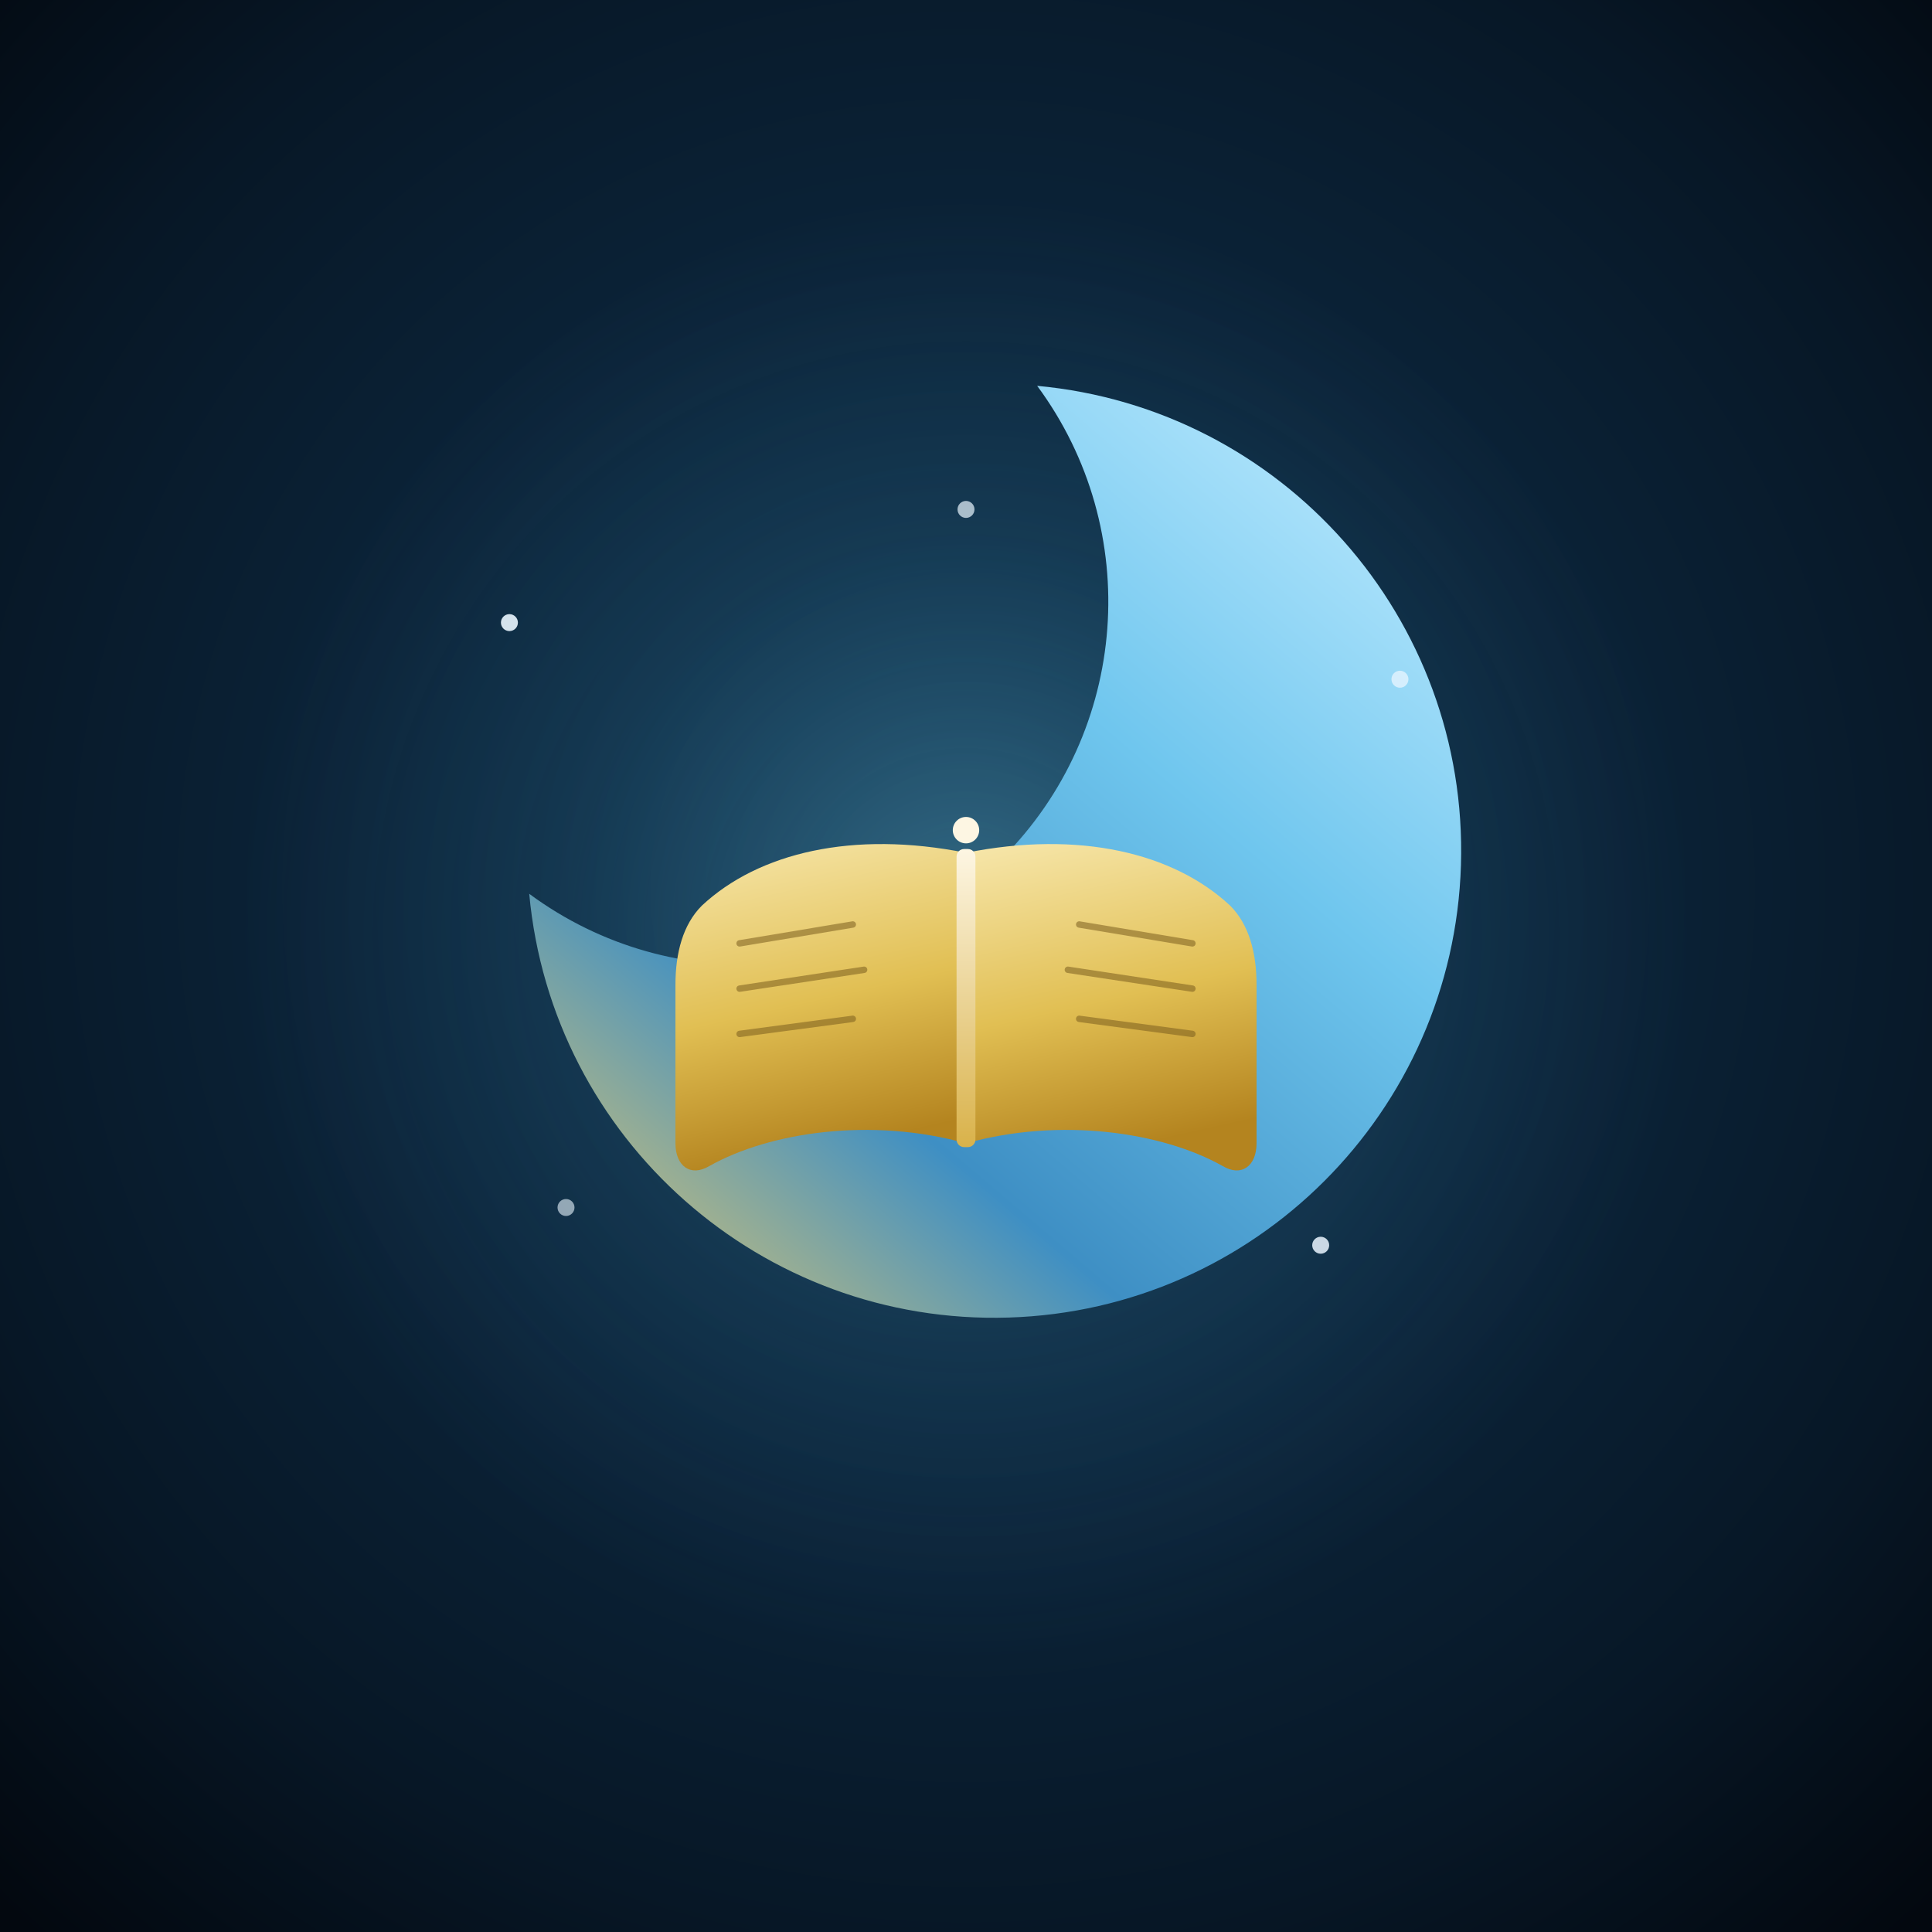
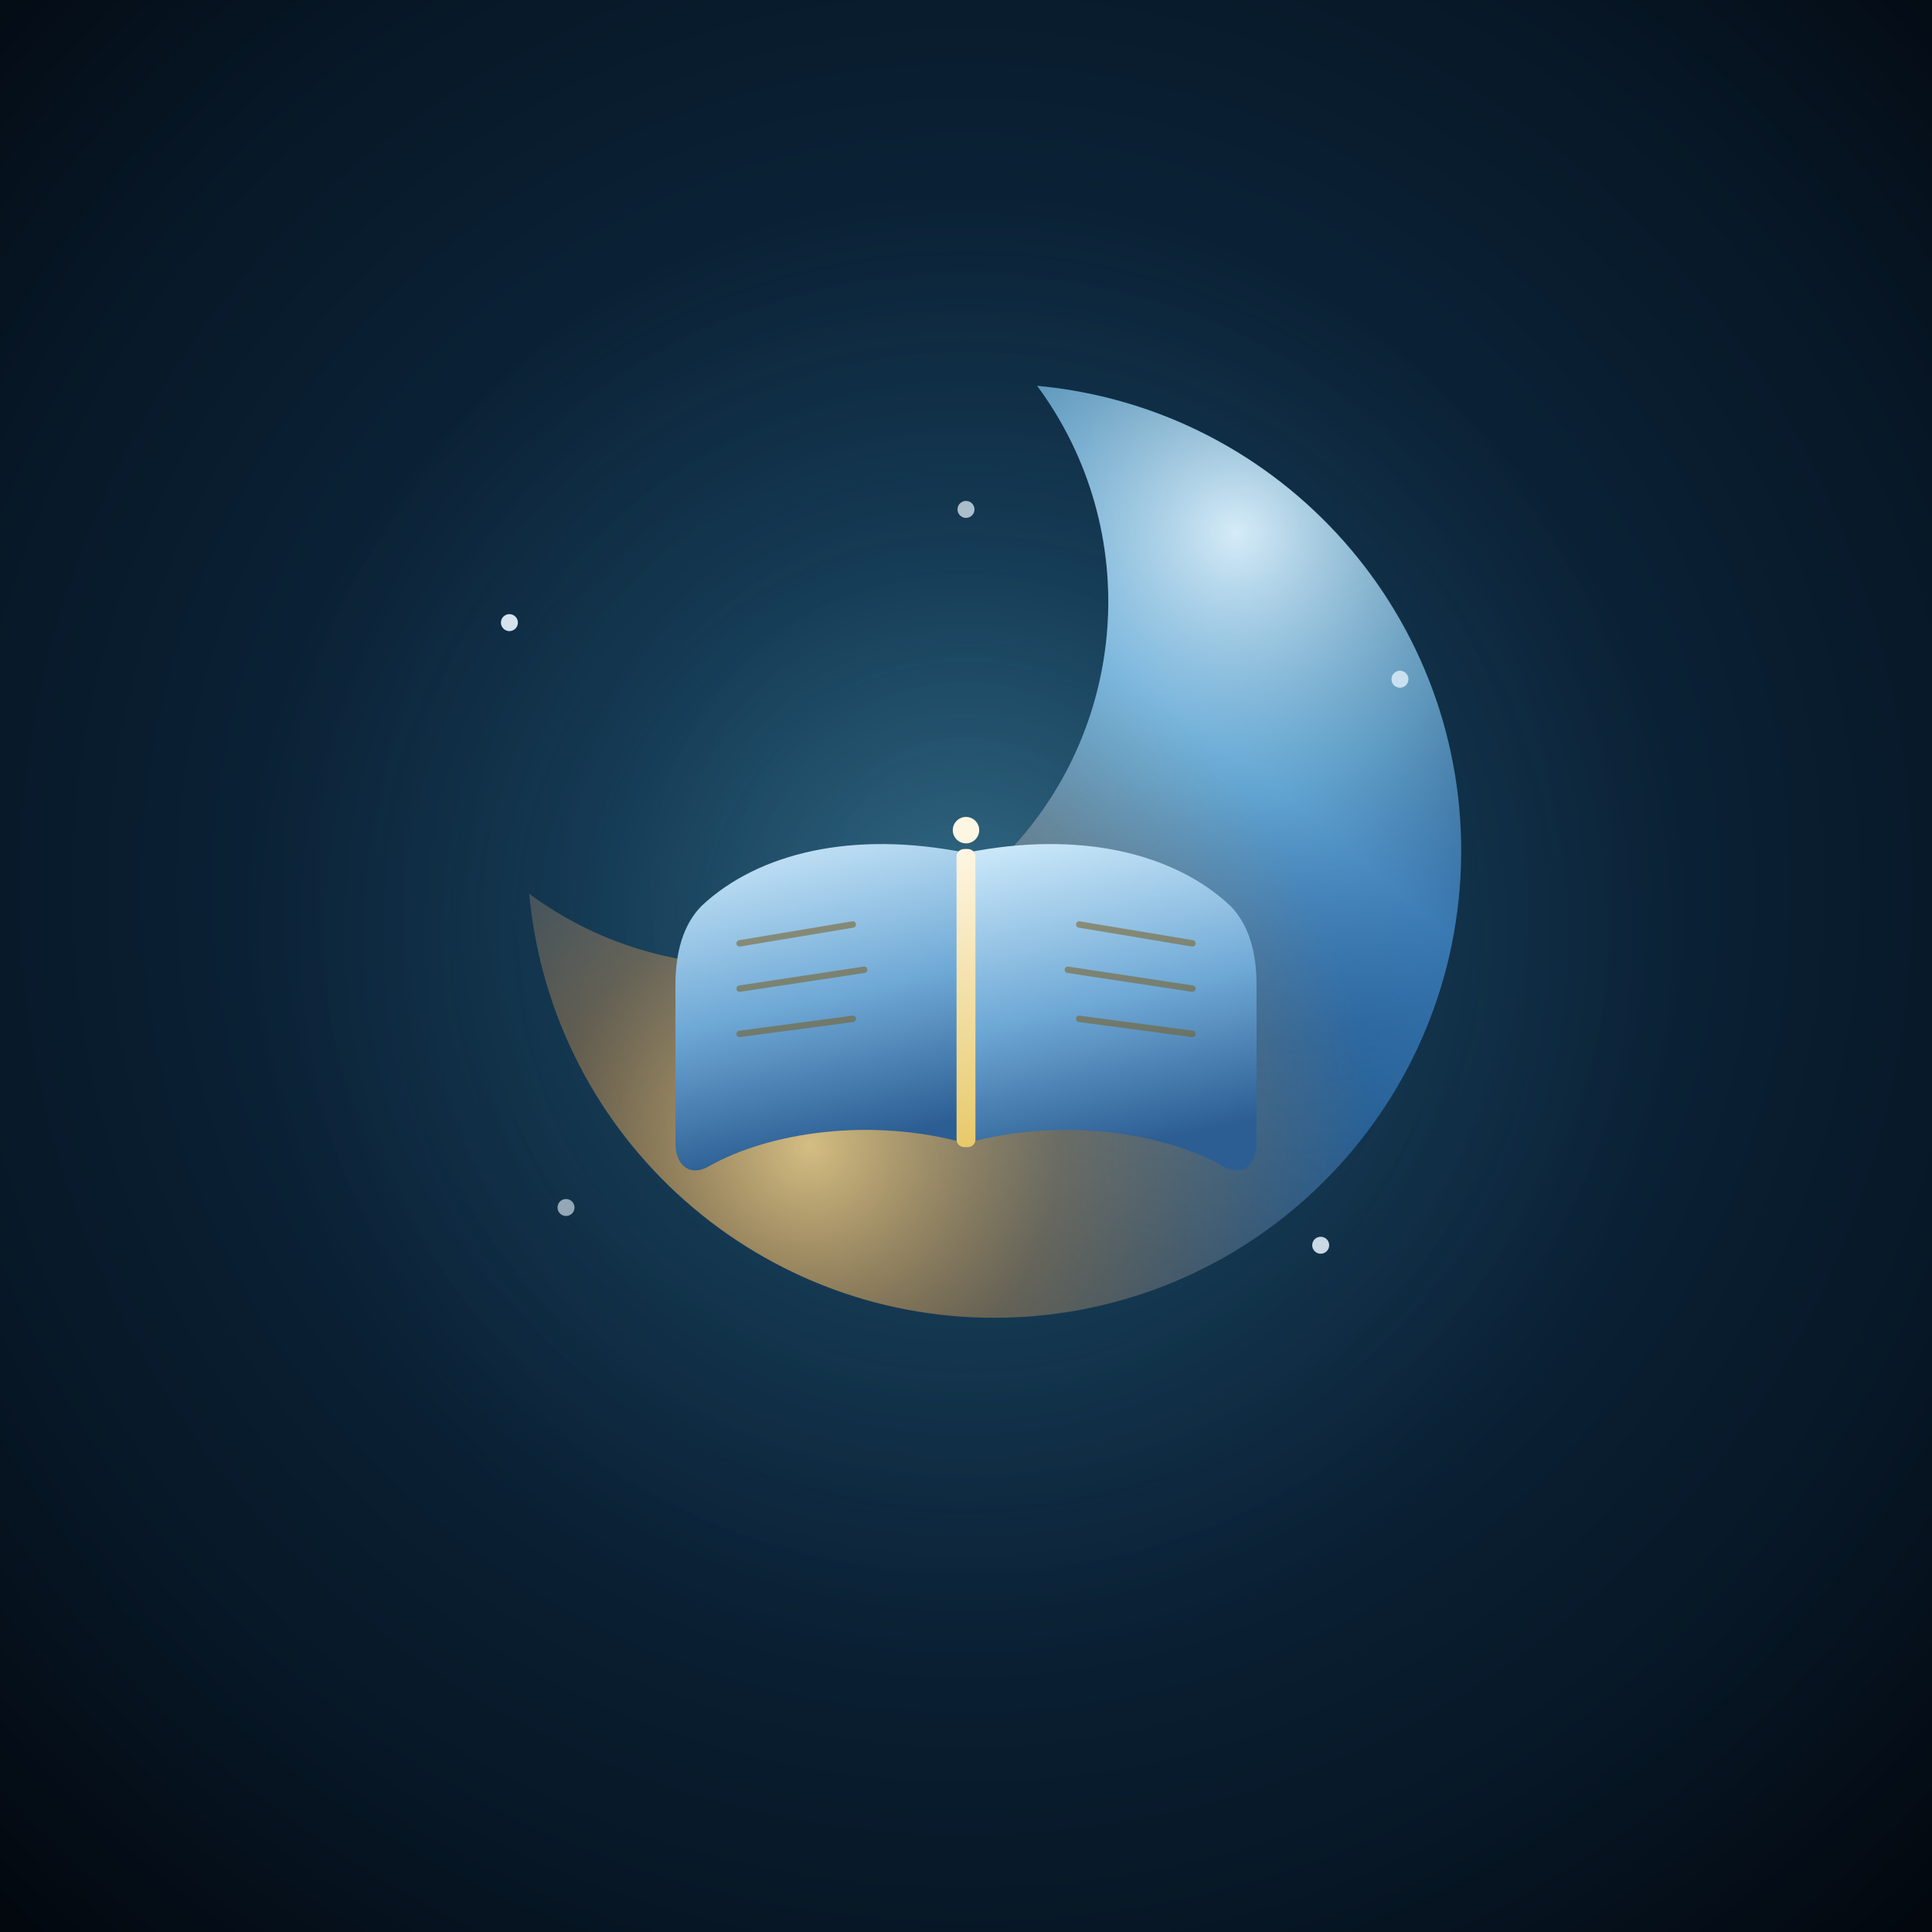
<svg xmlns="http://www.w3.org/2000/svg" width="1024" height="1024" viewBox="0 0 1024 1024">
  <defs>
    <radialGradient id="bg" cx="50%" cy="46%" r="72%">
      <stop offset="0%" stop-color="#123A52" />
      <stop offset="45%" stop-color="#0B2338" />
      <stop offset="75%" stop-color="#071726" />
      <stop offset="100%" stop-color="#03080F" />
    </radialGradient>
    <radialGradient id="glow" cx="50%" cy="48%" r="46%">
      <stop offset="0%" stop-color="#7FD4F2" stop-opacity="0.32" />
      <stop offset="55%" stop-color="#4FA9DE" stop-opacity="0.10" />
      <stop offset="100%" stop-color="#4FA9DE" stop-opacity="0" />
    </radialGradient>
    <linearGradient id="crescent" x1="0.1" y1="0" x2="0.95" y2="1">
-       <stop offset="0%" stop-color="#BFEBFF" />
-       <stop offset="35%" stop-color="#6FC6EE" />
-       <stop offset="70%" stop-color="#3E8FC4" />
-       <stop offset="100%" stop-color="#E8C96A" />
+       <stop offset="0%" stop-color="#0A1B2E" />
+       <stop offset="30%" stop-color="#2E6FA8" />
+       <stop offset="65%" stop-color="#1B4A78" />
+       <stop offset="100%" stop-color="#0D2740" />
    </linearGradient>
+     <radialGradient id="crescentCore" cx="62%" cy="32%" r="55%">
+       <stop offset="0%" stop-color="#DFF4FF" stop-opacity="0.95" />
+       <stop offset="35%" stop-color="#8FD3F5" stop-opacity="0.55" />
+       <stop offset="70%" stop-color="#4E86C9" stop-opacity="0.15" />
+       <stop offset="100%" stop-color="#4E86C9" stop-opacity="0" />
+     </radialGradient>
+     <radialGradient id="crescentWisp" cx="30%" cy="78%" r="42%">
+       <stop offset="0%" stop-color="#F5D488" stop-opacity="0.85" />
+       <stop offset="45%" stop-color="#D9973F" stop-opacity="0.4" />
+       <stop offset="100%" stop-color="#D9973F" stop-opacity="0" />
+     </radialGradient>
    <linearGradient id="page" x1="0" y1="0" x2="0.2" y2="1">
-       <stop offset="0%" stop-color="#F7E7AC" />
-       <stop offset="55%" stop-color="#E1BF53" />
-       <stop offset="100%" stop-color="#B4841F" />
+       <stop offset="0%" stop-color="#CFEBFB" />
+       <stop offset="55%" stop-color="#6FA9D6" />
+       <stop offset="100%" stop-color="#2C5E93" />
    </linearGradient>
    <linearGradient id="spine" x1="0" y1="0" x2="0" y2="1">
      <stop offset="0%" stop-color="#FDF6E3" />
-       <stop offset="100%" stop-color="#D9B24A" />
+       <stop offset="100%" stop-color="#E8C96A" />
    </linearGradient>
    <g id="star">
      <circle r="4.5" />
    </g>
+     <clipPath id="crescentClip">
+       <path transform="translate(858 122) scale(-27.5 27.5)" d="M21 12.79A9 9 0 1 1 11.21 3 7 7 0 0 0 21 12.79z" />
+     </clipPath>
    <g id="mark">
      <path fill="url(#crescent)" transform="translate(858 122) scale(-27.5 27.5)" d="M21 12.79A9 9 0 1 1 11.21 3 7 7 0 0 0 21 12.79z" />
+       <g clip-path="url(#crescentClip)">
+         <rect x="220" y="60" width="700" height="700" fill="url(#crescentCore)" />
+         <rect x="220" y="60" width="700" height="700" fill="url(#crescentWisp)" />
+       </g>
      <g>
        <path d="M 512 452                  C 452 440 402 452 372 480                  C 362 490 358 505 358 522                  L 358 606                  C 358 618 366 624 376 618                  C 408 600 462 592 512 606 Z" fill="url(#page)" />
        <path d="M 512 452                  C 572 440 622 452 652 480                  C 662 490 666 505 666 522                  L 666 606                  C 666 618 658 624 648 618                  C 616 600 562 592 512 606 Z" fill="url(#page)" />
        <rect x="507" y="450" width="10" height="158" rx="4" fill="url(#spine)" />
        <g stroke="#7A5C1E" stroke-width="3.4" stroke-linecap="round" opacity="0.55">
          <path d="M 392 500 L 452 490" fill="none" />
          <path d="M 392 524 L 458 514" fill="none" />
          <path d="M 392 548 L 452 540" fill="none" />
          <path d="M 632 500 L 572 490" fill="none" />
          <path d="M 632 524 L 566 514" fill="none" />
          <path d="M 632 548 L 572 540" fill="none" />
        </g>
        <circle cx="512" cy="440" r="7" fill="#FDF6E3" />
      </g>
      <g fill="#EAF6FF">
        <use href="#star" x="270" y="330" opacity="0.9" />
        <use href="#star" x="742" y="360" opacity="0.75" />
        <use href="#star" x="300" y="640" opacity="0.6" />
        <use href="#star" x="700" y="660" opacity="0.85" />
        <use href="#star" x="512" y="270" opacity="0.7" />
      </g>
    </g>
  </defs>
  <rect width="1024" height="1024" fill="url(#bg)" />
  <circle cx="512" cy="512" r="420" fill="url(#glow)" />
  <use href="#mark" />
</svg>
